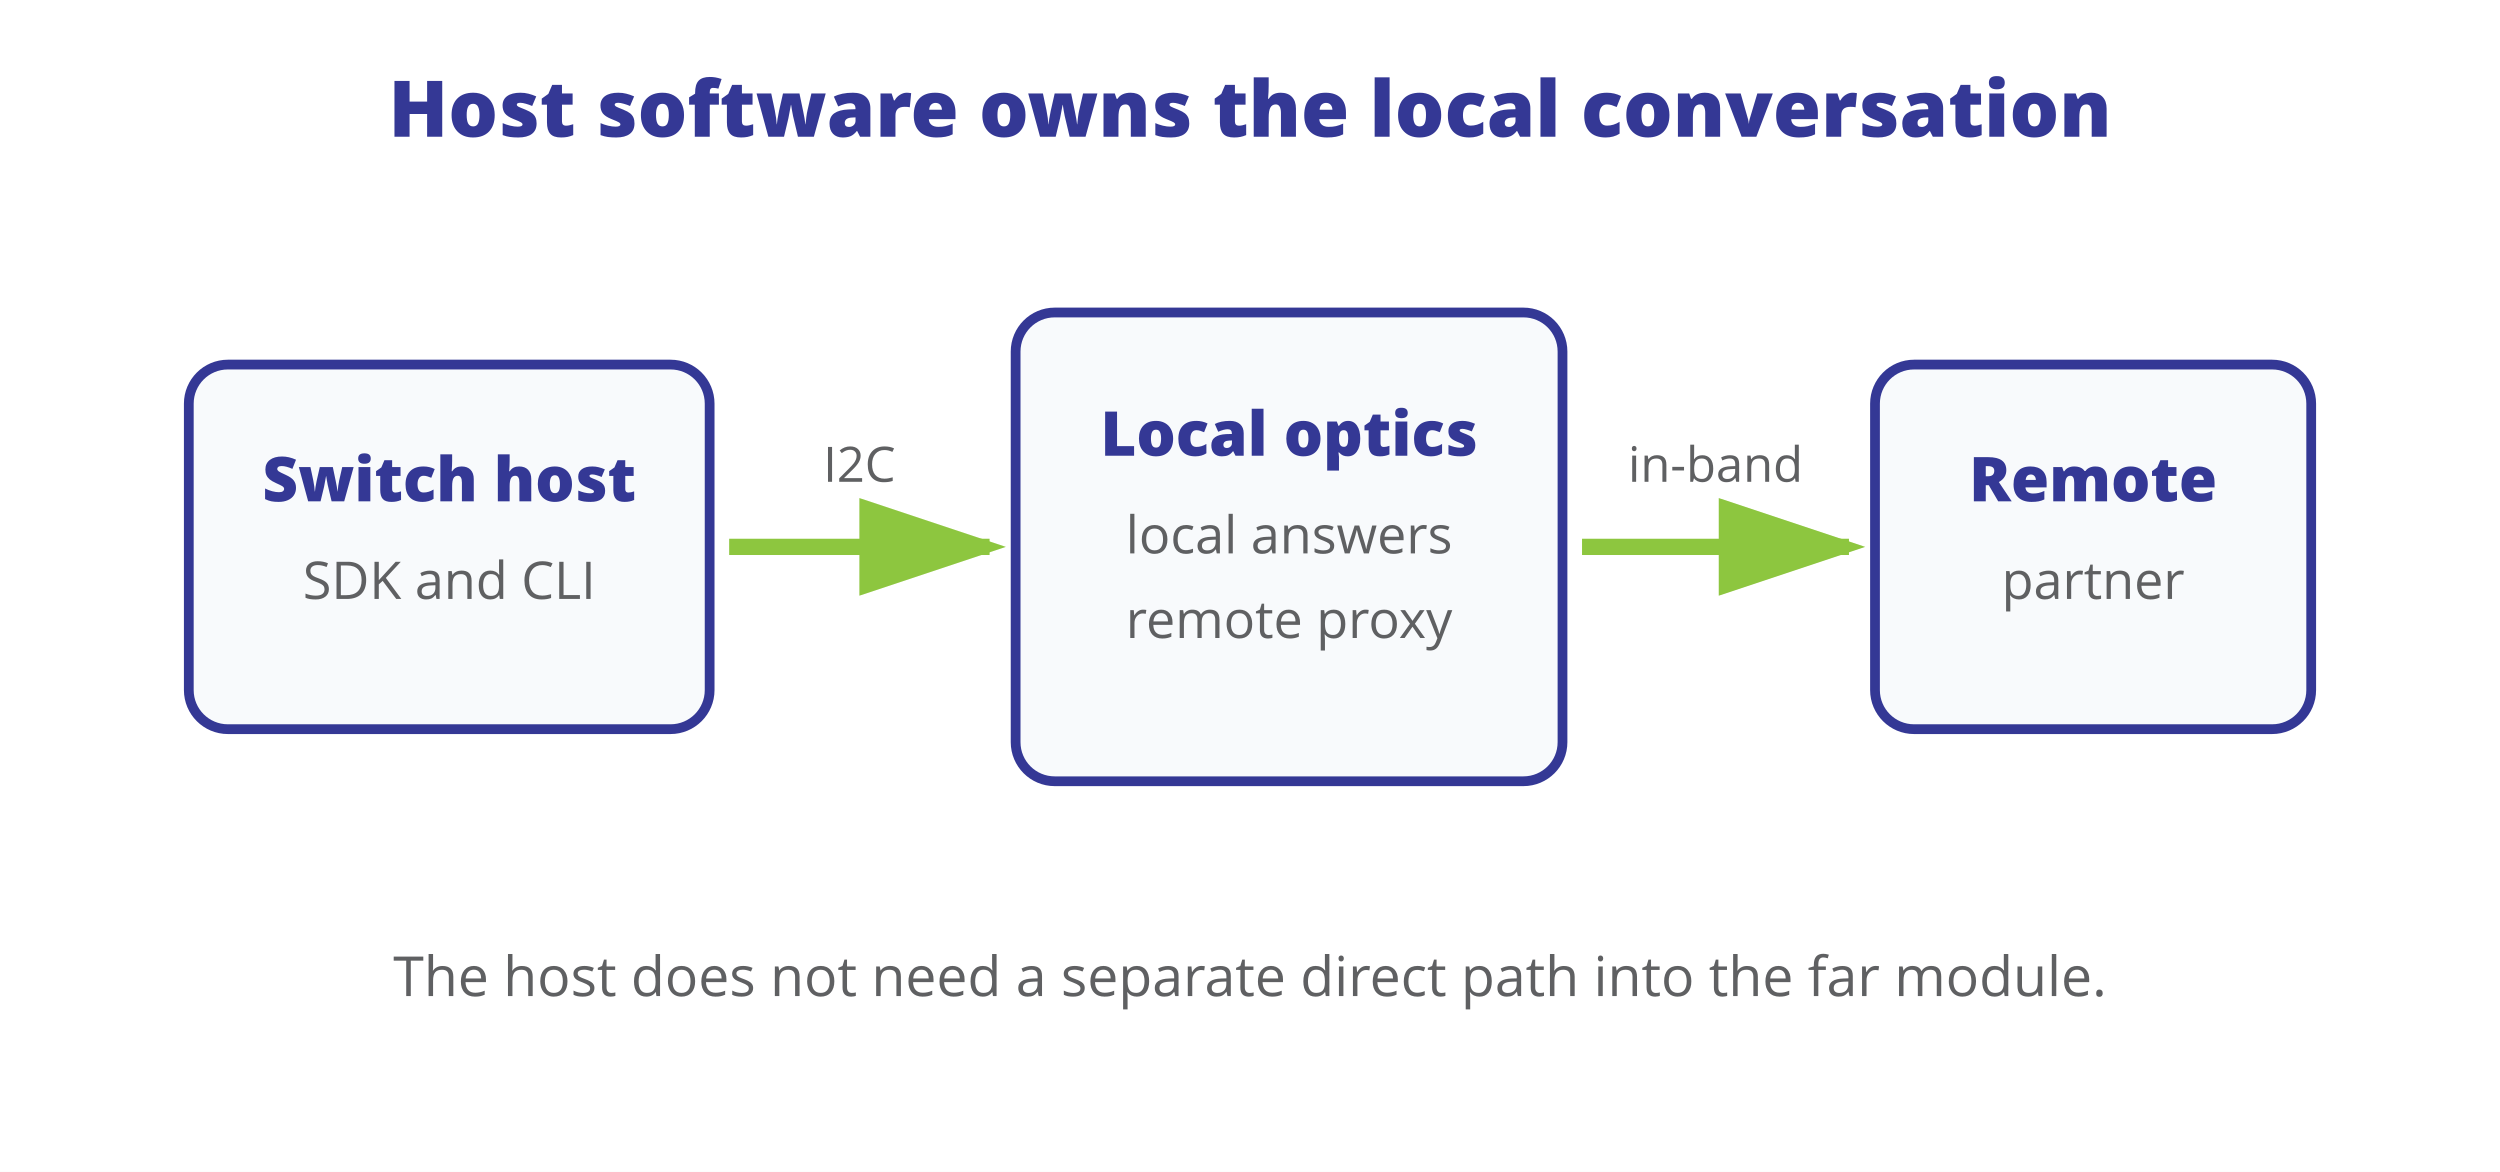
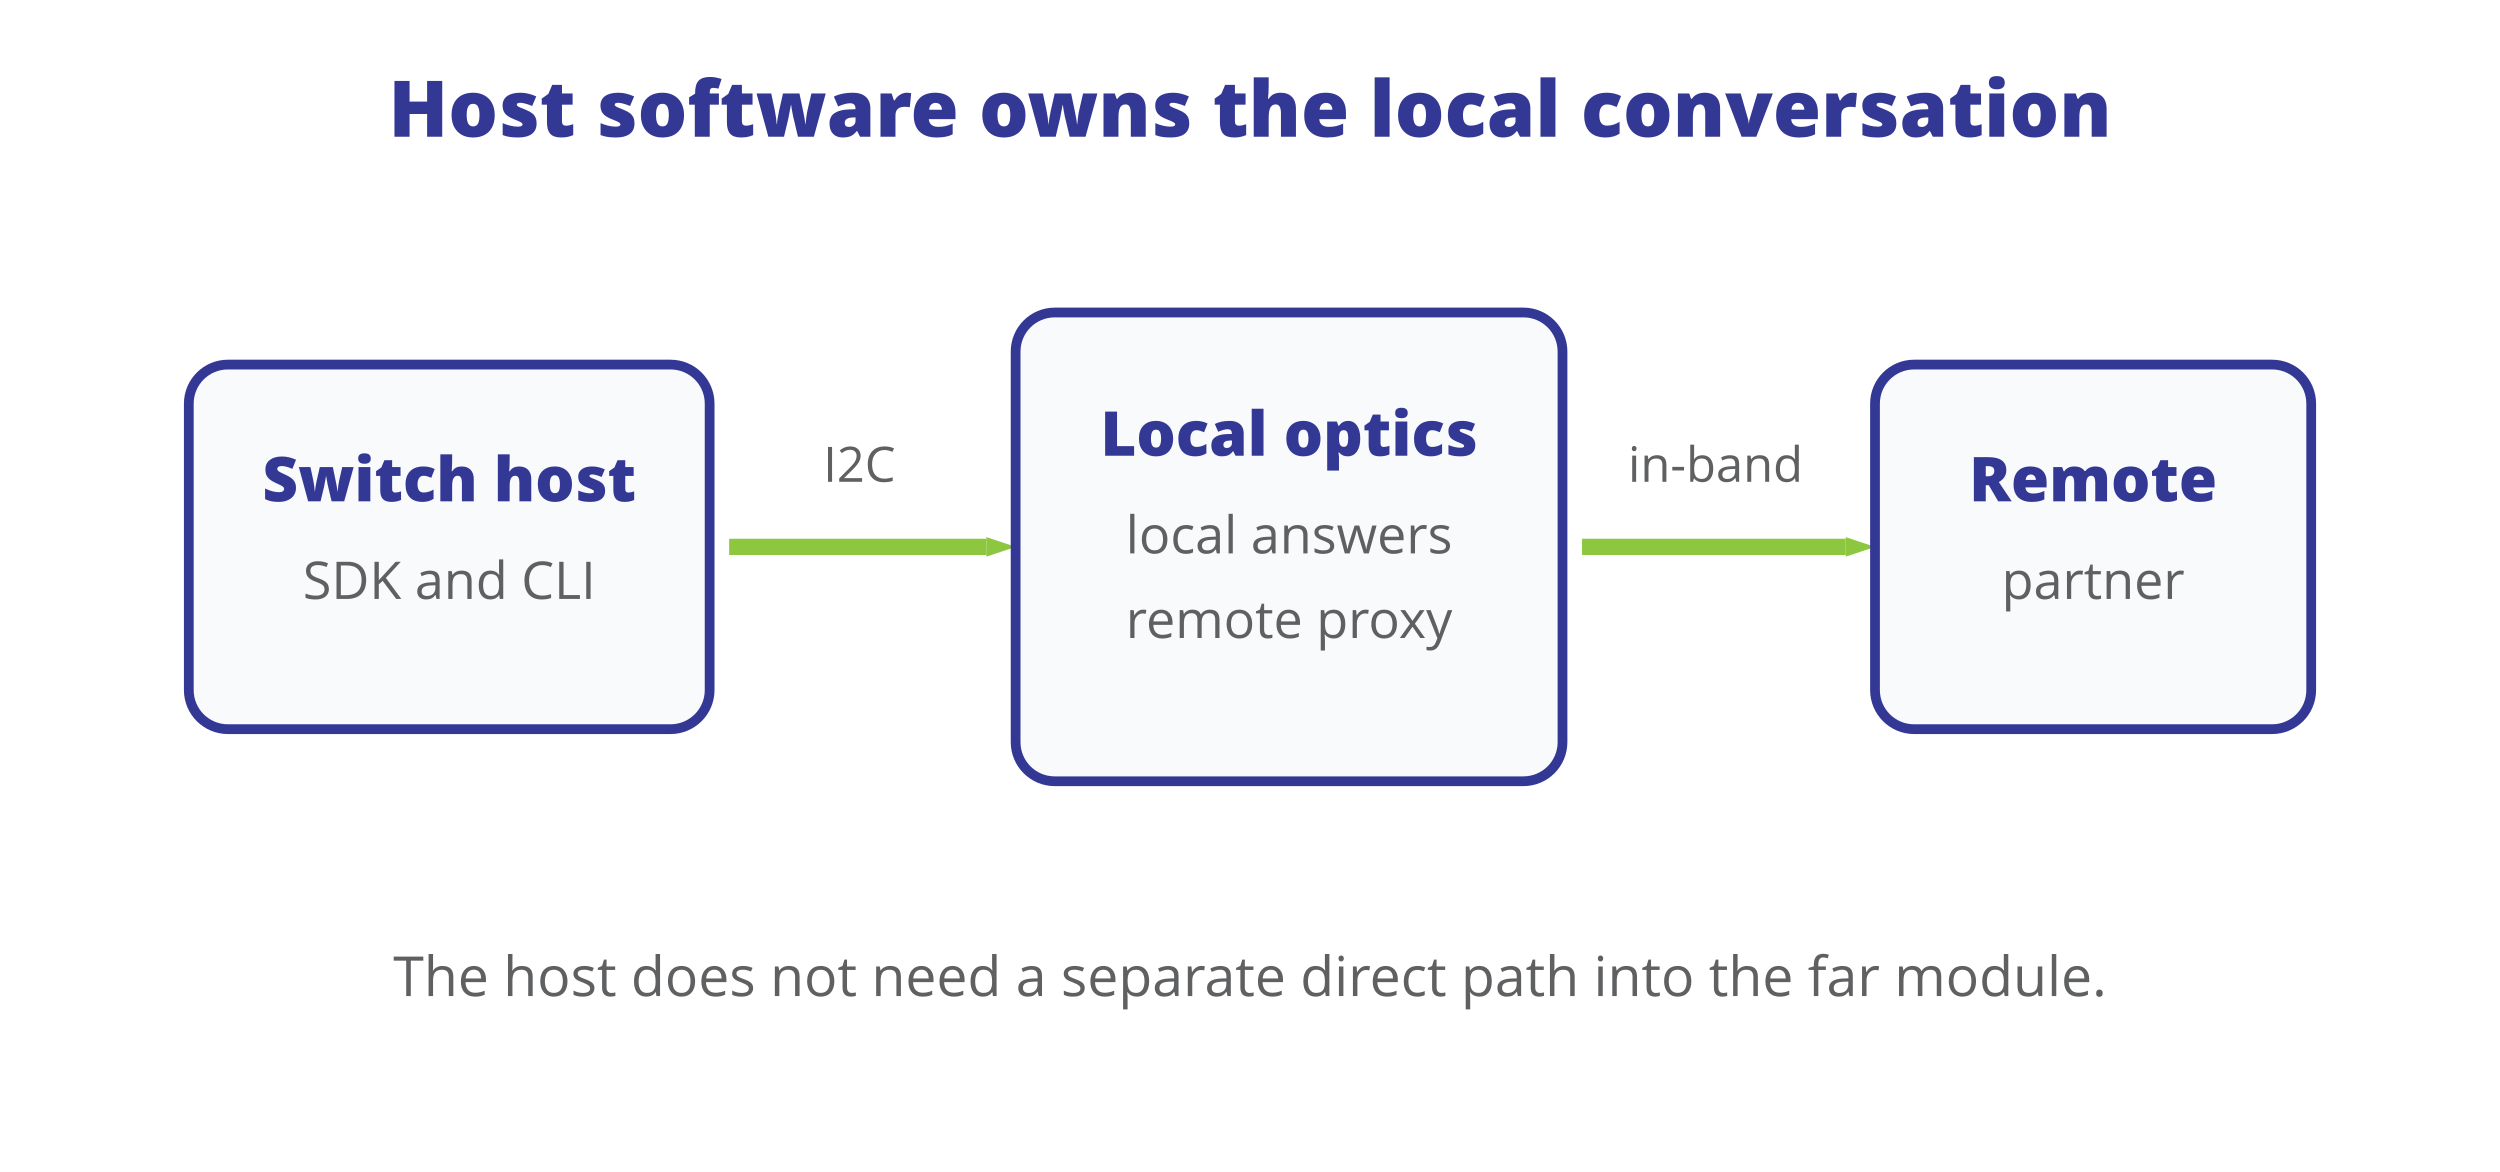
<svg xmlns="http://www.w3.org/2000/svg" viewBox="0 0 768 360" role="img" aria-label="Host local conversation">
  <style>text { font-family: "Open Sans", Arial, Helvetica, sans-serif; letter-spacing: 0; }</style>
  <defs>
-     <marker id="arrow" markerWidth="10" markerHeight="10" refX="8" refY="3" orient="auto" markerUnits="strokeWidth">
+     <marker id="arrow" markerWidth="10" markerHeight="10" refX="0" refY="3" orient="auto" markerUnits="userSpaceOnUse">
      <path d="M0,0 L9,3 L0,6 Z" fill="#8DC63F" />
    </marker>
  </defs>
  <rect width="768" height="360" fill="#FFFFFF" />
  <text x="384" y="42" text-anchor="middle" font-size="24" font-weight="800" fill="#343895">Host software owns the local conversation</text>
  <rect x="58" y="112" width="160" height="112" rx="12" fill="#F8FAFC" stroke="#343895" stroke-width="3" />
  <text x="138" y="154" text-anchor="middle" font-size="19" font-weight="800" fill="#343895">Switch host</text>
  <text x="138" y="184" text-anchor="middle" font-size="16" fill="#5F6062">SDK and CLI</text>
-   <line x1="224" y1="168" x2="304" y2="168" stroke="#8DC63F" stroke-width="5" marker-end="url(#arrow)" />
+   <line x1="224" y1="168" x2="303" y2="168" stroke="#8DC63F" stroke-width="5" marker-end="url(#arrow)" />
  <text x="264" y="148" text-anchor="middle" font-size="15" fill="#5F6062">I2C</text>
  <rect x="312" y="96" width="168" height="144" rx="12" fill="#F8FAFC" stroke="#343895" stroke-width="3" />
  <text x="396" y="140" text-anchor="middle" font-size="19" font-weight="800" fill="#343895">Local optics</text>
  <text x="396" y="170" text-anchor="middle" font-size="16" fill="#5F6062">local answers</text>
  <text x="396" y="196" text-anchor="middle" font-size="16" fill="#5F6062">remote proxy</text>
-   <line x1="486" y1="168" x2="568" y2="168" stroke="#8DC63F" stroke-width="5" marker-end="url(#arrow)" />
+   <line x1="486" y1="168" x2="567" y2="168" stroke="#8DC63F" stroke-width="5" marker-end="url(#arrow)" />
  <text x="527" y="148" text-anchor="middle" font-size="15" fill="#5F6062">in-band</text>
  <rect x="576" y="112" width="134" height="112" rx="12" fill="#F8FAFC" stroke="#343895" stroke-width="3" />
  <text x="643" y="154" text-anchor="middle" font-size="19" font-weight="800" fill="#343895">Remote</text>
  <text x="643" y="184" text-anchor="middle" font-size="16" fill="#5F6062">partner</text>
  <text x="384" y="306" text-anchor="middle" font-size="17" fill="#5F6062">The host does not need a separate direct path into the far module.</text>
</svg>
